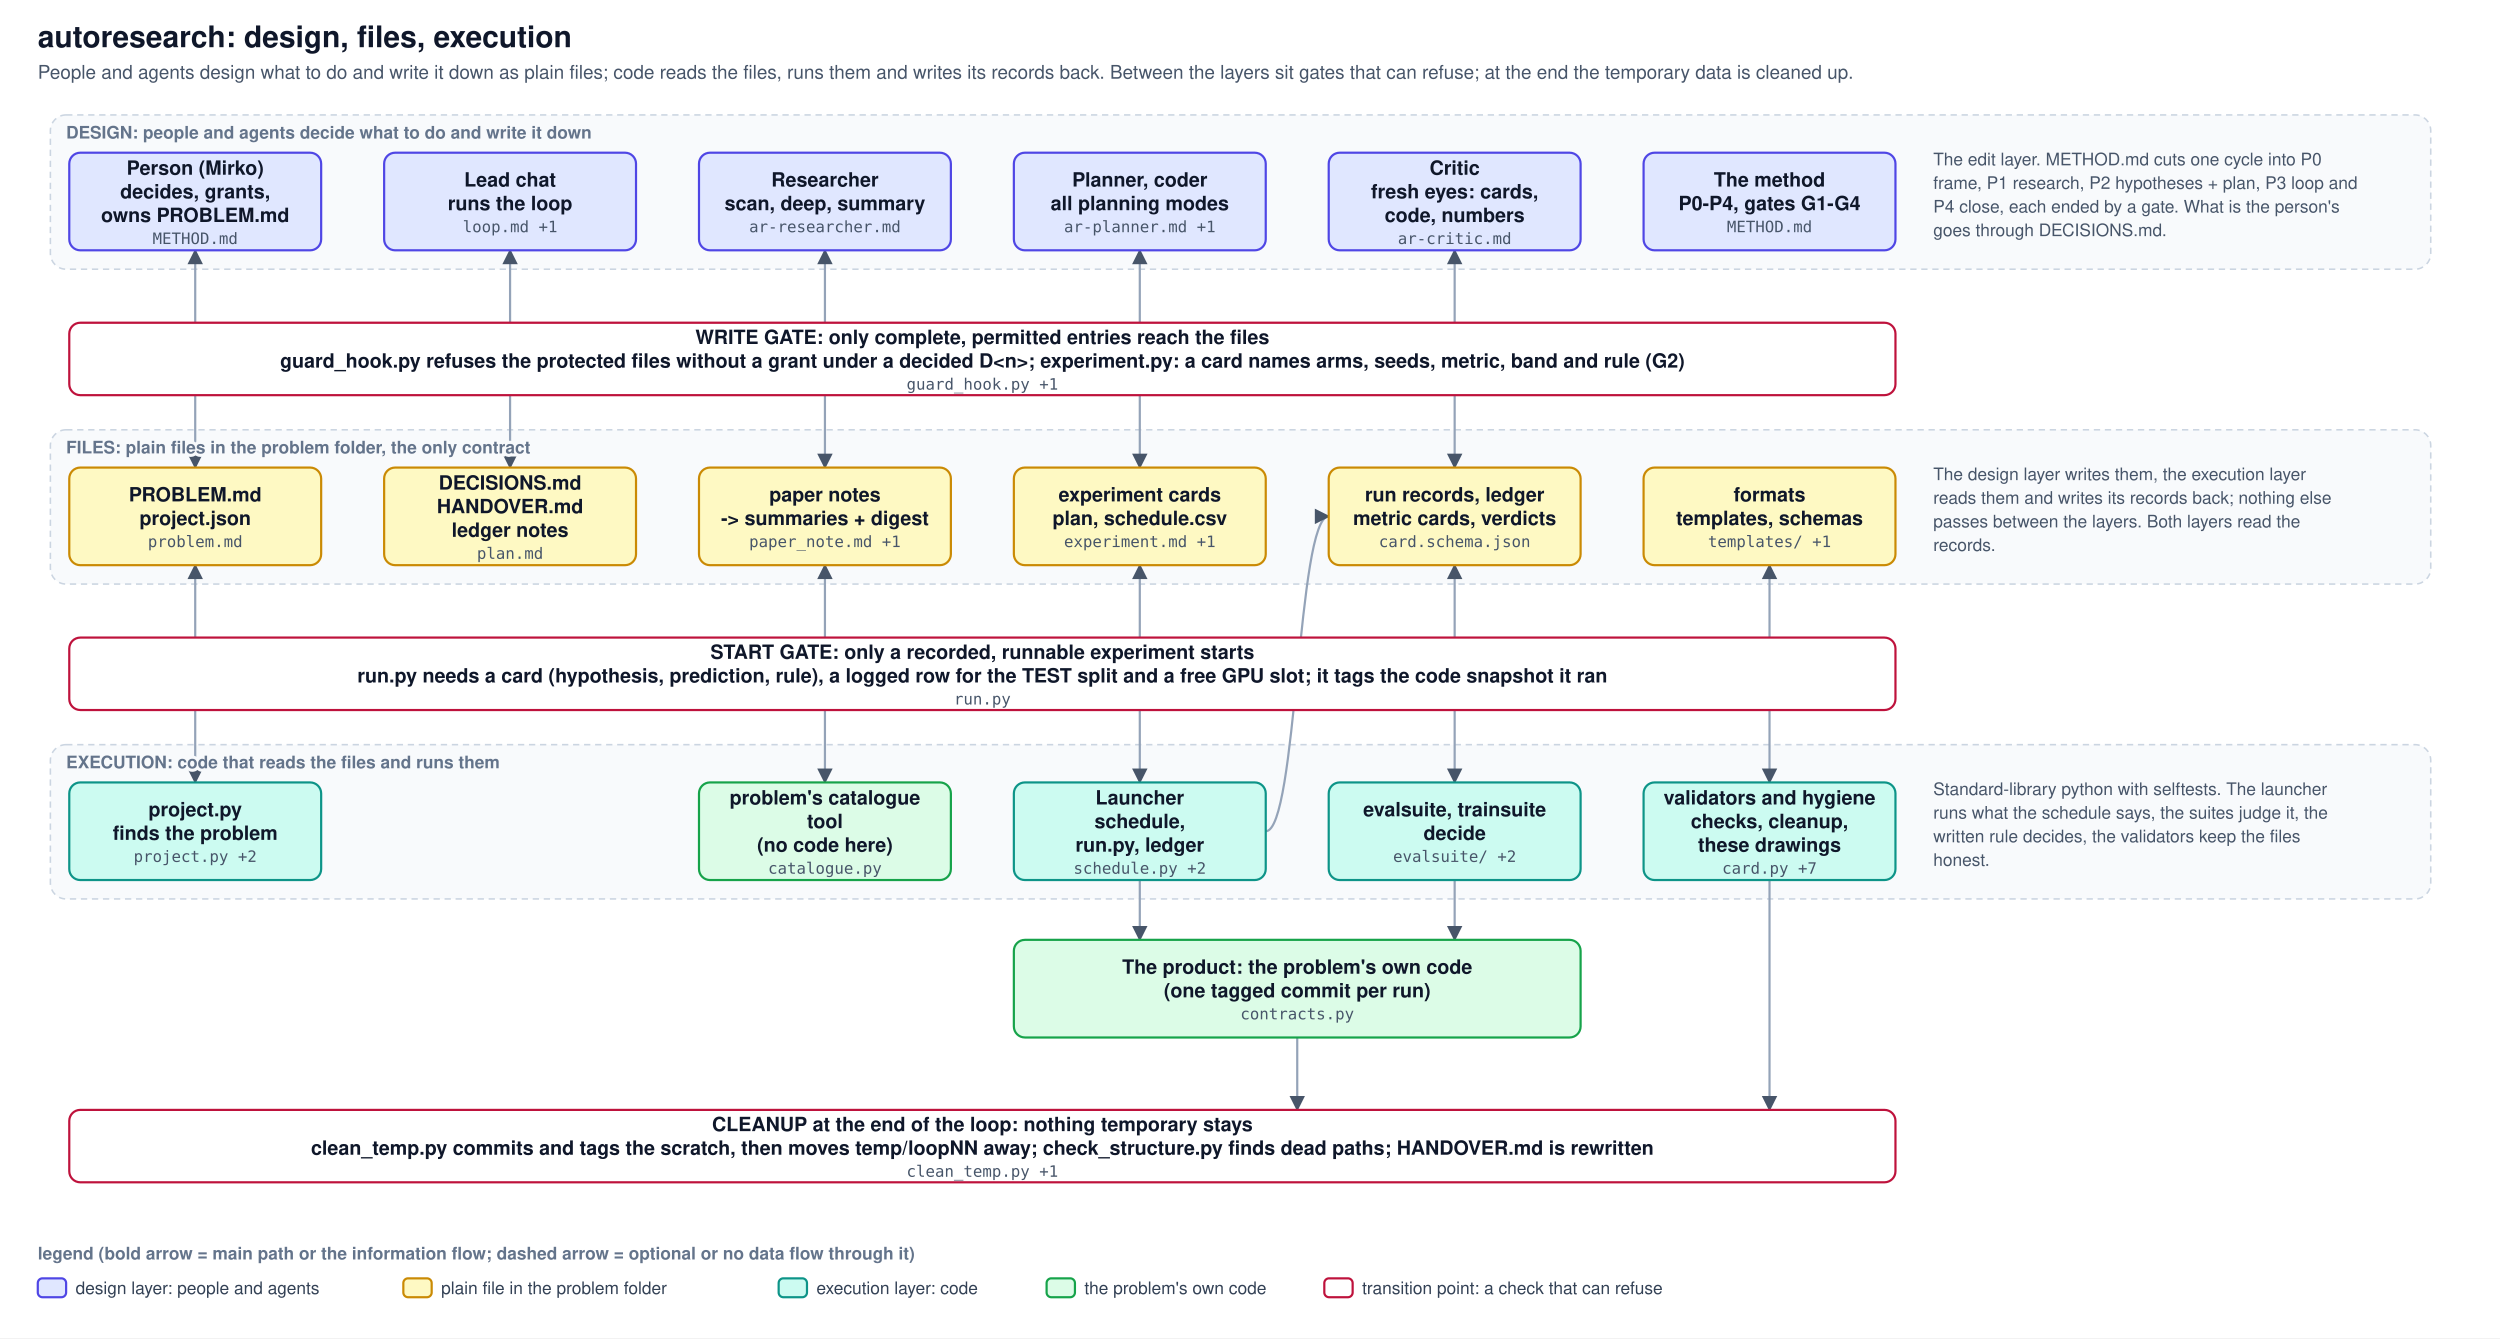
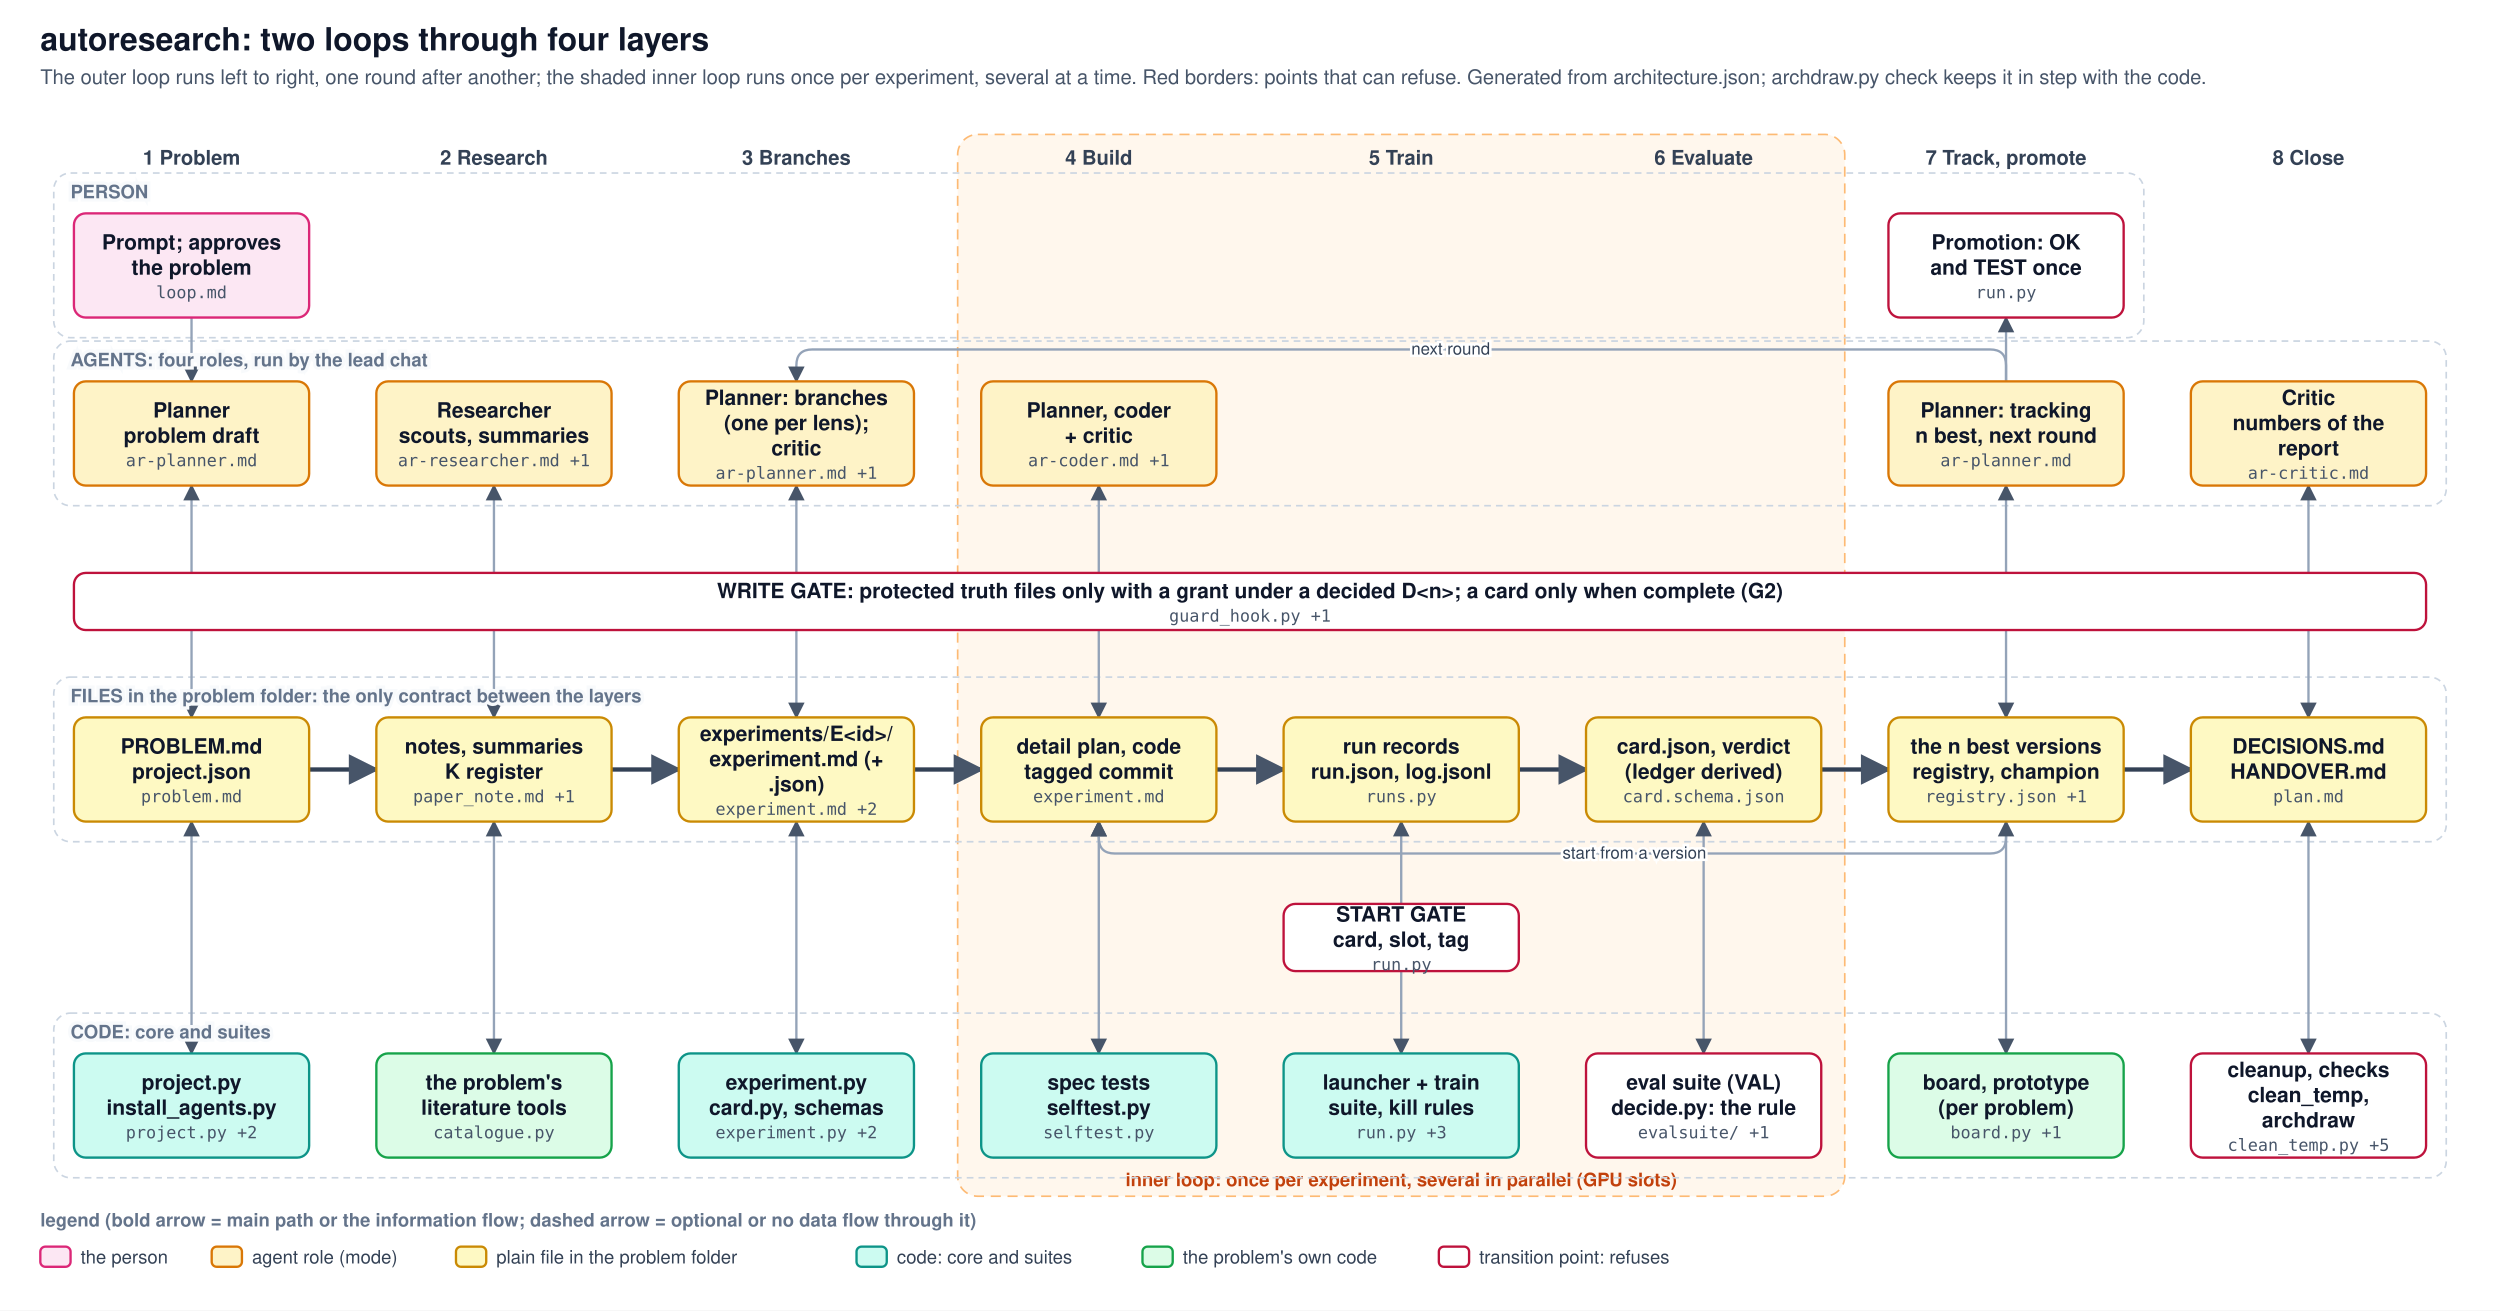
- <svg xmlns="http://www.w3.org/2000/svg" viewBox="0 0 1588 850" width="1588" height="850" font-family="Segoe UI, Helvetica, Arial, sans-serif">
+ <svg xmlns="http://www.w3.org/2000/svg" viewBox="0 0 1488 780" width="1488" height="780" font-family="Segoe UI, Helvetica, Arial, sans-serif">
  <defs>
    <marker id="ah" viewBox="0 0 10 10" refX="9" refY="5" markerWidth="7" markerHeight="7" orient="auto-start-reverse">
      <path d="M0,0 L10,5 L0,10 z" fill="#475569" />
    </marker>
  </defs>
-   <rect width="1588" height="850" fill="#ffffff" />
-   <text x="24" y="30" font-size="19" font-weight="700" fill="#0f172a">autoresearch: design, files, execution</text>
-   <text x="24" y="50" font-size="12" fill="#475569">People and agents design what to do and write it down as plain files; code reads the files, runs them and writes its records back. Between the layers sit gates that can refuse; at the end the temporary data is cleaned up.</text>
-   <rect x="32.0" y="73.0" width="1512.0" height="98.0" rx="10" fill="#f8fafc" stroke="#cbd5e1" stroke-dasharray="4 3" />
-   <text x="1228.0" y="105.0" font-size="11" fill="#475569">The edit layer. METHOD.md cuts one cycle into P0</text>
-   <text x="1228.0" y="120.0" font-size="11" fill="#475569">frame, P1 research, P2 hypotheses + plan, P3 loop and</text>
-   <text x="1228.0" y="135.0" font-size="11" fill="#475569">P4 close, each ended by a gate. What is the person's</text>
-   <text x="1228.0" y="150.0" font-size="11" fill="#475569">goes through DECISIONS.md.</text>
-   <rect x="32.0" y="273.0" width="1512.0" height="98.0" rx="10" fill="#f8fafc" stroke="#cbd5e1" stroke-dasharray="4 3" />
-   <text x="1228.0" y="305.0" font-size="11" fill="#475569">The design layer writes them, the execution layer</text>
-   <text x="1228.0" y="320.0" font-size="11" fill="#475569">reads them and writes its records back; nothing else</text>
-   <text x="1228.0" y="335.0" font-size="11" fill="#475569">passes between the layers. Both layers read the</text>
-   <text x="1228.0" y="350.0" font-size="11" fill="#475569">records.</text>
-   <rect x="32.0" y="473.0" width="1512.0" height="98.0" rx="10" fill="#f8fafc" stroke="#cbd5e1" stroke-dasharray="4 3" />
-   <text x="1228.0" y="505.0" font-size="11" fill="#475569">Standard-library python with selftests. The launcher</text>
-   <text x="1228.0" y="520.0" font-size="11" fill="#475569">runs what the schedule says, the suites judge it, the</text>
-   <text x="1228.0" y="535.0" font-size="11" fill="#475569">written rule decides, the validators keep the files</text>
-   <text x="1228.0" y="550.0" font-size="11" fill="#475569">honest.</text>
-   <path d="M124.0,159.0 C124.0,228.0 124.0,228.0 124.0,297.0" fill="none" stroke="#94a3b8" stroke-width="1.4" marker-start="url(#ah)" marker-end="url(#ah)" />
-   <path d="M324.0,159.0 C324.0,228.0 324.0,228.0 324.0,297.0" fill="none" stroke="#94a3b8" stroke-width="1.4" marker-start="url(#ah)" marker-end="url(#ah)" />
-   <path d="M524.0,159.0 C524.0,228.0 524.0,228.0 524.0,297.0" fill="none" stroke="#94a3b8" stroke-width="1.4" marker-start="url(#ah)" marker-end="url(#ah)" />
-   <path d="M724.0,159.0 C724.0,228.0 724.0,228.0 724.0,297.0" fill="none" stroke="#94a3b8" stroke-width="1.4" marker-start="url(#ah)" marker-end="url(#ah)" />
-   <path d="M924.0,159.0 C924.0,228.0 924.0,228.0 924.0,297.0" fill="none" stroke="#94a3b8" stroke-width="1.4" marker-start="url(#ah)" marker-end="url(#ah)" />
-   <path d="M124.0,359.0 C124.0,428.0 124.0,428.0 124.0,497.0" fill="none" stroke="#94a3b8" stroke-width="1.4" marker-start="url(#ah)" marker-end="url(#ah)" />
-   <path d="M524.0,359.0 C524.0,428.0 524.0,428.0 524.0,497.0" fill="none" stroke="#94a3b8" stroke-width="1.4" marker-start="url(#ah)" marker-end="url(#ah)" />
-   <path d="M724.0,359.0 C724.0,428.0 724.0,428.0 724.0,497.0" fill="none" stroke="#94a3b8" stroke-width="1.4" marker-start="url(#ah)" marker-end="url(#ah)" />
-   <path d="M924.0,359.0 C924.0,428.0 924.0,428.0 924.0,497.0" fill="none" stroke="#94a3b8" stroke-width="1.4" marker-start="url(#ah)" marker-end="url(#ah)" />
-   <path d="M1124.0,359.0 C1124.0,428.0 1124.0,428.0 1124.0,497.0" fill="none" stroke="#94a3b8" stroke-width="1.4" marker-start="url(#ah)" marker-end="url(#ah)" />
-   <path d="M804.0,528.0 C824.0,528.0 824.0,328.0 844.0,328.0" fill="none" stroke="#94a3b8" stroke-width="1.4" marker-end="url(#ah)" />
-   <path d="M724.0,559.0 C724.0,578.0 724.0,578.0 724.0,597.0" fill="none" stroke="#94a3b8" stroke-width="1.4" marker-end="url(#ah)" />
-   <path d="M924.0,559.0 C924.0,578.0 924.0,578.0 924.0,597.0" fill="none" stroke="#94a3b8" stroke-width="1.4" marker-end="url(#ah)" />
-   <path d="M824.0,659.0 C824.0,682.0 824.0,682.0 824.0,705.0" fill="none" stroke="#94a3b8" stroke-width="1.4" marker-end="url(#ah)" />
-   <path d="M1124.0,559.0 C1124.0,632.0 1124.0,632.0 1124.0,705.0" fill="none" stroke="#94a3b8" stroke-width="1.4" marker-end="url(#ah)" />
-   <g>
-     <rect x="44" y="97.0" width="160" height="62" rx="7" fill="#e0e7ff" stroke="#4f46e5" stroke-width="1.4" />
-     <text x="124.0" y="111.0" font-size="12.5" font-weight="600" text-anchor="middle" fill="#0f172a">Person (Mirko)</text>
-     <text x="124.0" y="126.0" font-size="12.5" font-weight="600" text-anchor="middle" fill="#0f172a">decides, grants,</text>
-     <text x="124.0" y="141.0" font-size="12.5" font-weight="600" text-anchor="middle" fill="#0f172a">owns PROBLEM.md</text>
-     <text x="124.0" y="155.0" font-size="10" text-anchor="middle" fill="#475569" font-family="Consolas, Menlo, monospace">METHOD.md</text>
-   </g>
-   <g>
-     <rect x="244" y="97.0" width="160" height="62" rx="7" fill="#e0e7ff" stroke="#4f46e5" stroke-width="1.4" />
-     <text x="324.0" y="118.5" font-size="12.5" font-weight="600" text-anchor="middle" fill="#0f172a">Lead chat</text>
-     <text x="324.0" y="133.5" font-size="12.5" font-weight="600" text-anchor="middle" fill="#0f172a">runs the loop</text>
-     <text x="324.0" y="147.5" font-size="10" text-anchor="middle" fill="#475569" font-family="Consolas, Menlo, monospace">loop.md +1</text>
-   </g>
-   <g>
-     <rect x="444" y="97.0" width="160" height="62" rx="7" fill="#e0e7ff" stroke="#4f46e5" stroke-width="1.4" />
-     <text x="524.0" y="118.5" font-size="12.5" font-weight="600" text-anchor="middle" fill="#0f172a">Researcher</text>
-     <text x="524.0" y="133.5" font-size="12.5" font-weight="600" text-anchor="middle" fill="#0f172a">scan, deep, summary</text>
-     <text x="524.0" y="147.5" font-size="10" text-anchor="middle" fill="#475569" font-family="Consolas, Menlo, monospace">ar-researcher.md</text>
-   </g>
-   <g>
-     <rect x="644" y="97.0" width="160" height="62" rx="7" fill="#e0e7ff" stroke="#4f46e5" stroke-width="1.4" />
-     <text x="724.0" y="118.5" font-size="12.5" font-weight="600" text-anchor="middle" fill="#0f172a">Planner, coder</text>
-     <text x="724.0" y="133.5" font-size="12.5" font-weight="600" text-anchor="middle" fill="#0f172a">all planning modes</text>
-     <text x="724.0" y="147.5" font-size="10" text-anchor="middle" fill="#475569" font-family="Consolas, Menlo, monospace">ar-planner.md +1</text>
-   </g>
-   <g>
-     <rect x="844" y="97.0" width="160" height="62" rx="7" fill="#e0e7ff" stroke="#4f46e5" stroke-width="1.4" />
-     <text x="924.0" y="111.0" font-size="12.5" font-weight="600" text-anchor="middle" fill="#0f172a">Critic</text>
-     <text x="924.0" y="126.0" font-size="12.5" font-weight="600" text-anchor="middle" fill="#0f172a">fresh eyes: cards,</text>
-     <text x="924.0" y="141.0" font-size="12.5" font-weight="600" text-anchor="middle" fill="#0f172a">code, numbers</text>
-     <text x="924.0" y="155.0" font-size="10" text-anchor="middle" fill="#475569" font-family="Consolas, Menlo, monospace">ar-critic.md</text>
-   </g>
-   <g>
-     <rect x="1044" y="97.0" width="160" height="62" rx="7" fill="#e0e7ff" stroke="#4f46e5" stroke-width="1.4" />
-     <text x="1124.0" y="118.5" font-size="12.5" font-weight="600" text-anchor="middle" fill="#0f172a">The method</text>
-     <text x="1124.0" y="133.5" font-size="12.5" font-weight="600" text-anchor="middle" fill="#0f172a">P0-P4, gates G1-G4</text>
-     <text x="1124.0" y="147.5" font-size="10" text-anchor="middle" fill="#475569" font-family="Consolas, Menlo, monospace">METHOD.md</text>
-   </g>
-   <g>
-     <rect x="44" y="205.0" width="1160" height="46" rx="7" fill="#ffffff" stroke="#be123c" stroke-width="1.4" />
-     <text x="624.0" y="218.5" font-size="12.5" font-weight="600" text-anchor="middle" fill="#0f172a">WRITE GATE: only complete, permitted entries reach the files</text>
-     <text x="624.0" y="233.5" font-size="12.5" font-weight="600" text-anchor="middle" fill="#0f172a">guard_hook.py refuses the protected files without a grant under a decided D&lt;n&gt;; experiment.py: a card names arms, seeds, metric, band and rule (G2)</text>
-     <text x="624.0" y="247.5" font-size="10" text-anchor="middle" fill="#475569" font-family="Consolas, Menlo, monospace">guard_hook.py +1</text>
-   </g>
-   <g>
-     <rect x="44" y="297.0" width="160" height="62" rx="7" fill="#fef9c3" stroke="#ca8a04" stroke-width="1.4" />
-     <text x="124.0" y="318.5" font-size="12.5" font-weight="600" text-anchor="middle" fill="#0f172a">PROBLEM.md</text>
-     <text x="124.0" y="333.5" font-size="12.5" font-weight="600" text-anchor="middle" fill="#0f172a">project.json</text>
-     <text x="124.0" y="347.5" font-size="10" text-anchor="middle" fill="#475569" font-family="Consolas, Menlo, monospace">problem.md</text>
-   </g>
-   <g>
-     <rect x="244" y="297.0" width="160" height="62" rx="7" fill="#fef9c3" stroke="#ca8a04" stroke-width="1.4" />
-     <text x="324.0" y="311.0" font-size="12.5" font-weight="600" text-anchor="middle" fill="#0f172a">DECISIONS.md</text>
-     <text x="324.0" y="326.0" font-size="12.5" font-weight="600" text-anchor="middle" fill="#0f172a">HANDOVER.md</text>
-     <text x="324.0" y="341.0" font-size="12.5" font-weight="600" text-anchor="middle" fill="#0f172a">ledger notes</text>
-     <text x="324.0" y="355.0" font-size="10" text-anchor="middle" fill="#475569" font-family="Consolas, Menlo, monospace">plan.md</text>
-   </g>
-   <g>
-     <rect x="444" y="297.0" width="160" height="62" rx="7" fill="#fef9c3" stroke="#ca8a04" stroke-width="1.4" />
-     <text x="524.0" y="318.5" font-size="12.5" font-weight="600" text-anchor="middle" fill="#0f172a">paper notes</text>
-     <text x="524.0" y="333.5" font-size="12.5" font-weight="600" text-anchor="middle" fill="#0f172a">-&gt; summaries + digest</text>
-     <text x="524.0" y="347.5" font-size="10" text-anchor="middle" fill="#475569" font-family="Consolas, Menlo, monospace">paper_note.md +1</text>
-   </g>
-   <g>
-     <rect x="644" y="297.0" width="160" height="62" rx="7" fill="#fef9c3" stroke="#ca8a04" stroke-width="1.4" />
-     <text x="724.0" y="318.5" font-size="12.5" font-weight="600" text-anchor="middle" fill="#0f172a">experiment cards</text>
-     <text x="724.0" y="333.5" font-size="12.5" font-weight="600" text-anchor="middle" fill="#0f172a">plan, schedule.csv</text>
-     <text x="724.0" y="347.5" font-size="10" text-anchor="middle" fill="#475569" font-family="Consolas, Menlo, monospace">experiment.md +1</text>
-   </g>
-   <g>
-     <rect x="844" y="297.0" width="160" height="62" rx="7" fill="#fef9c3" stroke="#ca8a04" stroke-width="1.4" />
-     <text x="924.0" y="318.5" font-size="12.5" font-weight="600" text-anchor="middle" fill="#0f172a">run records, ledger</text>
-     <text x="924.0" y="333.5" font-size="12.5" font-weight="600" text-anchor="middle" fill="#0f172a">metric cards, verdicts</text>
-     <text x="924.0" y="347.5" font-size="10" text-anchor="middle" fill="#475569" font-family="Consolas, Menlo, monospace">card.schema.json</text>
-   </g>
-   <g>
-     <rect x="1044" y="297.0" width="160" height="62" rx="7" fill="#fef9c3" stroke="#ca8a04" stroke-width="1.4" />
-     <text x="1124.0" y="318.5" font-size="12.5" font-weight="600" text-anchor="middle" fill="#0f172a">formats</text>
-     <text x="1124.0" y="333.5" font-size="12.5" font-weight="600" text-anchor="middle" fill="#0f172a">templates, schemas</text>
-     <text x="1124.0" y="347.5" font-size="10" text-anchor="middle" fill="#475569" font-family="Consolas, Menlo, monospace">templates/ +1</text>
-   </g>
-   <g>
-     <rect x="44" y="405.0" width="1160" height="46" rx="7" fill="#ffffff" stroke="#be123c" stroke-width="1.4" />
-     <text x="624.0" y="418.5" font-size="12.5" font-weight="600" text-anchor="middle" fill="#0f172a">START GATE: only a recorded, runnable experiment starts</text>
-     <text x="624.0" y="433.5" font-size="12.5" font-weight="600" text-anchor="middle" fill="#0f172a">run.py needs a card (hypothesis, prediction, rule), a logged row for the TEST split and a free GPU slot; it tags the code snapshot it ran</text>
-     <text x="624.0" y="447.5" font-size="10" text-anchor="middle" fill="#475569" font-family="Consolas, Menlo, monospace">run.py</text>
-   </g>
-   <g>
-     <rect x="44" y="497.0" width="160" height="62" rx="7" fill="#ccfbf1" stroke="#0d9488" stroke-width="1.4" />
-     <text x="124.0" y="518.5" font-size="12.5" font-weight="600" text-anchor="middle" fill="#0f172a">project.py</text>
-     <text x="124.0" y="533.5" font-size="12.5" font-weight="600" text-anchor="middle" fill="#0f172a">finds the problem</text>
-     <text x="124.0" y="547.5" font-size="10" text-anchor="middle" fill="#475569" font-family="Consolas, Menlo, monospace">project.py +2</text>
-   </g>
-   <g>
-     <rect x="444" y="497.0" width="160" height="62" rx="7" fill="#dcfce7" stroke="#16a34a" stroke-width="1.4" />
-     <text x="524.0" y="511.0" font-size="12.5" font-weight="600" text-anchor="middle" fill="#0f172a">problem's catalogue</text>
-     <text x="524.0" y="526.0" font-size="12.5" font-weight="600" text-anchor="middle" fill="#0f172a">tool</text>
-     <text x="524.0" y="541.0" font-size="12.5" font-weight="600" text-anchor="middle" fill="#0f172a">(no code here)</text>
-     <text x="524.0" y="555.0" font-size="10" text-anchor="middle" fill="#475569" font-family="Consolas, Menlo, monospace">catalogue.py</text>
-   </g>
-   <g>
-     <rect x="644" y="497.0" width="160" height="62" rx="7" fill="#ccfbf1" stroke="#0d9488" stroke-width="1.4" />
-     <text x="724.0" y="511.0" font-size="12.5" font-weight="600" text-anchor="middle" fill="#0f172a">Launcher</text>
-     <text x="724.0" y="526.0" font-size="12.5" font-weight="600" text-anchor="middle" fill="#0f172a">schedule,</text>
-     <text x="724.0" y="541.0" font-size="12.5" font-weight="600" text-anchor="middle" fill="#0f172a">run.py, ledger</text>
-     <text x="724.0" y="555.0" font-size="10" text-anchor="middle" fill="#475569" font-family="Consolas, Menlo, monospace">schedule.py +2</text>
-   </g>
-   <g>
-     <rect x="844" y="497.0" width="160" height="62" rx="7" fill="#ccfbf1" stroke="#0d9488" stroke-width="1.4" />
-     <text x="924.0" y="518.5" font-size="12.5" font-weight="600" text-anchor="middle" fill="#0f172a">evalsuite, trainsuite</text>
-     <text x="924.0" y="533.5" font-size="12.5" font-weight="600" text-anchor="middle" fill="#0f172a">decide</text>
-     <text x="924.0" y="547.5" font-size="10" text-anchor="middle" fill="#475569" font-family="Consolas, Menlo, monospace">evalsuite/ +2</text>
-   </g>
-   <g>
-     <rect x="1044" y="497.0" width="160" height="62" rx="7" fill="#ccfbf1" stroke="#0d9488" stroke-width="1.4" />
-     <text x="1124.0" y="511.0" font-size="12.5" font-weight="600" text-anchor="middle" fill="#0f172a">validators and hygiene</text>
-     <text x="1124.0" y="526.0" font-size="12.5" font-weight="600" text-anchor="middle" fill="#0f172a">checks, cleanup,</text>
-     <text x="1124.0" y="541.0" font-size="12.5" font-weight="600" text-anchor="middle" fill="#0f172a">these drawings</text>
-     <text x="1124.0" y="555.0" font-size="10" text-anchor="middle" fill="#475569" font-family="Consolas, Menlo, monospace">card.py +7</text>
-   </g>
-   <g>
-     <rect x="644" y="597.0" width="360" height="62" rx="7" fill="#dcfce7" stroke="#16a34a" stroke-width="1.4" />
-     <text x="824.0" y="618.5" font-size="12.5" font-weight="600" text-anchor="middle" fill="#0f172a">The product: the problem's own code</text>
-     <text x="824.0" y="633.5" font-size="12.5" font-weight="600" text-anchor="middle" fill="#0f172a">(one tagged commit per run)</text>
-     <text x="824.0" y="647.5" font-size="10" text-anchor="middle" fill="#475569" font-family="Consolas, Menlo, monospace">contracts.py</text>
-   </g>
-   <g>
-     <rect x="44" y="705.0" width="1160" height="46" rx="7" fill="#ffffff" stroke="#be123c" stroke-width="1.4" />
-     <text x="624.0" y="718.5" font-size="12.5" font-weight="600" text-anchor="middle" fill="#0f172a">CLEANUP at the end of the loop: nothing temporary stays</text>
-     <text x="624.0" y="733.5" font-size="12.5" font-weight="600" text-anchor="middle" fill="#0f172a">clean_temp.py commits and tags the scratch, then moves temp/loopNN away; check_structure.py finds dead paths; HANDOVER.md is rewritten</text>
-     <text x="624.0" y="747.5" font-size="10" text-anchor="middle" fill="#475569" font-family="Consolas, Menlo, monospace">clean_temp.py +1</text>
-   </g>
-   <text x="42.0" y="88.0" font-size="11" font-weight="600" fill="#64748b" stroke="#f8fafc" stroke-width="4" paint-order="stroke">DESIGN: people and agents decide what to do and write it down</text>
-   <text x="42.0" y="288.0" font-size="11" font-weight="600" fill="#64748b" stroke="#f8fafc" stroke-width="4" paint-order="stroke">FILES: plain files in the problem folder, the only contract</text>
-   <text x="42.0" y="488.0" font-size="11" font-weight="600" fill="#64748b" stroke="#f8fafc" stroke-width="4" paint-order="stroke">EXECUTION: code that reads the files and runs them</text>
-   <text x="24" y="800" font-size="11" font-weight="600" fill="#64748b">legend (bold arrow = main path or the information flow; dashed arrow = optional or no data flow through it)</text>
-   <rect x="24" y="812" width="18" height="12" rx="3" fill="#e0e7ff" stroke="#4f46e5" stroke-width="1.4" />
-   <text x="48" y="822" font-size="11" fill="#334155">design layer: people and agents</text>
-   <rect x="256.2" y="812" width="18" height="12" rx="3" fill="#fef9c3" stroke="#ca8a04" stroke-width="1.4" />
-   <text x="280.2" y="822" font-size="11" fill="#334155">plain file in the problem folder</text>
-   <rect x="494.6" y="812" width="18" height="12" rx="3" fill="#ccfbf1" stroke="#0d9488" stroke-width="1.4" />
-   <text x="518.6" y="822" font-size="11" fill="#334155">execution layer: code</text>
-   <rect x="664.8" y="812" width="18" height="12" rx="3" fill="#dcfce7" stroke="#16a34a" stroke-width="1.4" />
-   <text x="688.8" y="822" font-size="11" fill="#334155">the problem's own code</text>
-   <rect x="841.2" y="812" width="18" height="12" rx="3" fill="#ffffff" stroke="#be123c" stroke-width="1.4" />
-   <text x="865.2" y="822" font-size="11" fill="#334155">transition point: a check that can refuse</text>
+   <rect width="1488" height="780" fill="#ffffff" />
+   <text x="24" y="30" font-size="19" font-weight="700" fill="#0f172a">autoresearch: two loops through four layers</text>
+   <text x="24" y="50" font-size="12" fill="#475569">The outer loop runs left to right, one round after another; the shaded inner loop runs once per experiment, several at a time. Red borders: points that can refuse. Generated from architecture.json; archdraw.py check keeps it in step with the code.</text>
+   <rect x="570" y="80" width="528" height="632" rx="12" fill="#fff7ed" stroke="#fdba74" stroke-dasharray="6 4" />
+   <text x="834.0" y="706" font-size="11" font-weight="600" text-anchor="middle" fill="#c2410c">inner loop: once per experiment, several in parallel (GPU slots)</text>
+   <text x="114.0" y="98" font-size="12" font-weight="700" text-anchor="middle" fill="#334155">1 Problem</text>
+   <text x="294.0" y="98" font-size="12" font-weight="700" text-anchor="middle" fill="#334155">2 Research</text>
+   <text x="474.0" y="98" font-size="12" font-weight="700" text-anchor="middle" fill="#334155">3 Branches</text>
+   <text x="654.0" y="98" font-size="12" font-weight="700" text-anchor="middle" fill="#334155">4 Build</text>
+   <text x="834.0" y="98" font-size="12" font-weight="700" text-anchor="middle" fill="#334155">5 Train</text>
+   <text x="1014.0" y="98" font-size="12" font-weight="700" text-anchor="middle" fill="#334155">6 Evaluate</text>
+   <text x="1194.0" y="98" font-size="12" font-weight="700" text-anchor="middle" fill="#334155">7 Track, promote</text>
+   <text x="1374.0" y="98" font-size="12" font-weight="700" text-anchor="middle" fill="#334155">8 Close</text>
+   <rect x="32.0" y="103.0" width="1244.0" height="98.0" rx="10" fill="none" stroke="#cbd5e1" stroke-dasharray="4 3" />
+   <rect x="32.0" y="203.0" width="1424.0" height="98.0" rx="10" fill="none" stroke="#cbd5e1" stroke-dasharray="4 3" />
+   <rect x="32.0" y="403.0" width="1424.0" height="98.0" rx="10" fill="none" stroke="#cbd5e1" stroke-dasharray="4 3" />
+   <rect x="32.0" y="603.0" width="1424.0" height="98.0" rx="10" fill="none" stroke="#cbd5e1" stroke-dasharray="4 3" />
+   <path d="M114.0,189.0 C114.0,208.0 114.0,208.0 114.0,227.0" fill="none" stroke="#94a3b8" stroke-width="1.4" marker-end="url(#ah)" />
+   <path d="M114.0,289.0 C114.0,358.0 114.0,358.0 114.0,427.0" fill="none" stroke="#94a3b8" stroke-width="1.4" marker-start="url(#ah)" marker-end="url(#ah)" />
+   <path d="M294.0,289.0 C294.0,358.0 294.0,358.0 294.0,427.0" fill="none" stroke="#94a3b8" stroke-width="1.4" marker-start="url(#ah)" marker-end="url(#ah)" />
+   <path d="M474.0,289.0 C474.0,358.0 474.0,358.0 474.0,427.0" fill="none" stroke="#94a3b8" stroke-width="1.4" marker-start="url(#ah)" marker-end="url(#ah)" />
+   <path d="M654.0,289.0 C654.0,358.0 654.0,358.0 654.0,427.0" fill="none" stroke="#94a3b8" stroke-width="1.4" marker-start="url(#ah)" marker-end="url(#ah)" />
+   <path d="M1194.0,289.0 C1194.0,358.0 1194.0,358.0 1194.0,427.0" fill="none" stroke="#94a3b8" stroke-width="1.4" marker-start="url(#ah)" marker-end="url(#ah)" />
+   <path d="M1374.0,289.0 C1374.0,358.0 1374.0,358.0 1374.0,427.0" fill="none" stroke="#94a3b8" stroke-width="1.4" marker-start="url(#ah)" marker-end="url(#ah)" />
+   <path d="M1194.0,227.0 C1194.0,208.0 1194.0,208.0 1194.0,189.0" fill="none" stroke="#94a3b8" stroke-width="1.4" marker-end="url(#ah)" />
+   <path d="M184.0,458.0 C204.0,458.0 204.0,458.0 224.0,458.0" fill="none" stroke="#334155" stroke-width="2.6" marker-end="url(#ah)" />
+   <path d="M364.0,458.0 C384.0,458.0 384.0,458.0 404.0,458.0" fill="none" stroke="#334155" stroke-width="2.6" marker-end="url(#ah)" />
+   <path d="M544.0,458.0 C564.0,458.0 564.0,458.0 584.0,458.0" fill="none" stroke="#334155" stroke-width="2.6" marker-end="url(#ah)" />
+   <path d="M724.0,458.0 C744.0,458.0 744.0,458.0 764.0,458.0" fill="none" stroke="#334155" stroke-width="2.6" marker-end="url(#ah)" />
+   <path d="M904.0,458.0 C924.0,458.0 924.0,458.0 944.0,458.0" fill="none" stroke="#334155" stroke-width="2.6" marker-end="url(#ah)" />
+   <path d="M1084.0,458.0 C1104.0,458.0 1104.0,458.0 1124.0,458.0" fill="none" stroke="#334155" stroke-width="2.6" marker-end="url(#ah)" />
+   <path d="M1264.0,458.0 C1284.0,458.0 1284.0,458.0 1304.0,458.0" fill="none" stroke="#334155" stroke-width="2.6" marker-end="url(#ah)" />
+   <path d="M1194.0,489.0 L1194.0,498.5 Q1194.0,508.0 1184.5,508.0 L663.5,508.0 Q654.0,508.0 654.0,498.5 L654.0,489.0" fill="none" stroke="#94a3b8" stroke-width="1.4" marker-end="url(#ah)" />
+   <path d="M1194.0,227.0 L1194.0,217.5 Q1194.0,208.0 1184.5,208.0 L483.5,208.0 Q474.0,208.0 474.0,217.5 L474.0,227.0" fill="none" stroke="#94a3b8" stroke-width="1.4" marker-end="url(#ah)" />
+   <path d="M114.0,489.0 C114.0,558.0 114.0,558.0 114.0,627.0" fill="none" stroke="#94a3b8" stroke-width="1.4" marker-start="url(#ah)" marker-end="url(#ah)" />
+   <path d="M294.0,489.0 C294.0,558.0 294.0,558.0 294.0,627.0" fill="none" stroke="#94a3b8" stroke-width="1.4" marker-start="url(#ah)" marker-end="url(#ah)" />
+   <path d="M474.0,489.0 C474.0,558.0 474.0,558.0 474.0,627.0" fill="none" stroke="#94a3b8" stroke-width="1.4" marker-start="url(#ah)" marker-end="url(#ah)" />
+   <path d="M654.0,489.0 C654.0,558.0 654.0,558.0 654.0,627.0" fill="none" stroke="#94a3b8" stroke-width="1.4" marker-start="url(#ah)" marker-end="url(#ah)" />
+   <path d="M834.0,489.0 C834.0,558.0 834.0,558.0 834.0,627.0" fill="none" stroke="#94a3b8" stroke-width="1.4" marker-start="url(#ah)" marker-end="url(#ah)" />
+   <path d="M1014.0,489.0 C1014.0,558.0 1014.0,558.0 1014.0,627.0" fill="none" stroke="#94a3b8" stroke-width="1.4" marker-start="url(#ah)" marker-end="url(#ah)" />
+   <path d="M1194.0,489.0 C1194.0,558.0 1194.0,558.0 1194.0,627.0" fill="none" stroke="#94a3b8" stroke-width="1.4" marker-start="url(#ah)" marker-end="url(#ah)" />
+   <path d="M1374.0,489.0 C1374.0,558.0 1374.0,558.0 1374.0,627.0" fill="none" stroke="#94a3b8" stroke-width="1.4" marker-start="url(#ah)" marker-end="url(#ah)" />
+   <g>
+     <rect x="44" y="127.0" width="140" height="62" rx="7" fill="#fce7f3" stroke="#db2777" stroke-width="1.4" />
+     <text x="114.0" y="148.5" font-size="12.5" font-weight="600" text-anchor="middle" fill="#0f172a">Prompt; approves</text>
+     <text x="114.0" y="163.5" font-size="12.5" font-weight="600" text-anchor="middle" fill="#0f172a">the problem</text>
+     <text x="114.0" y="177.5" font-size="10" text-anchor="middle" fill="#475569" font-family="Consolas, Menlo, monospace">loop.md</text>
+   </g>
+   <g>
+     <rect x="1124" y="127.0" width="140" height="62" rx="7" fill="#ffffff" stroke="#be123c" stroke-width="1.4" />
+     <text x="1194.0" y="148.5" font-size="12.5" font-weight="600" text-anchor="middle" fill="#0f172a">Promotion: OK</text>
+     <text x="1194.0" y="163.5" font-size="12.5" font-weight="600" text-anchor="middle" fill="#0f172a">and TEST once</text>
+     <text x="1194.0" y="177.5" font-size="10" text-anchor="middle" fill="#475569" font-family="Consolas, Menlo, monospace">run.py</text>
+   </g>
+   <g>
+     <rect x="44" y="227.0" width="140" height="62" rx="7" fill="#fef3c7" stroke="#d97706" stroke-width="1.4" />
+     <text x="114.0" y="248.5" font-size="12.5" font-weight="600" text-anchor="middle" fill="#0f172a">Planner</text>
+     <text x="114.0" y="263.5" font-size="12.5" font-weight="600" text-anchor="middle" fill="#0f172a">problem draft</text>
+     <text x="114.0" y="277.5" font-size="10" text-anchor="middle" fill="#475569" font-family="Consolas, Menlo, monospace">ar-planner.md</text>
+   </g>
+   <g>
+     <rect x="224" y="227.0" width="140" height="62" rx="7" fill="#fef3c7" stroke="#d97706" stroke-width="1.4" />
+     <text x="294.0" y="248.5" font-size="12.5" font-weight="600" text-anchor="middle" fill="#0f172a">Researcher</text>
+     <text x="294.0" y="263.5" font-size="12.5" font-weight="600" text-anchor="middle" fill="#0f172a">scouts, summaries</text>
+     <text x="294.0" y="277.5" font-size="10" text-anchor="middle" fill="#475569" font-family="Consolas, Menlo, monospace">ar-researcher.md +1</text>
+   </g>
+   <g>
+     <rect x="404" y="227.0" width="140" height="62" rx="7" fill="#fef3c7" stroke="#d97706" stroke-width="1.4" />
+     <text x="474.0" y="241.0" font-size="12.5" font-weight="600" text-anchor="middle" fill="#0f172a">Planner: branches</text>
+     <text x="474.0" y="256.0" font-size="12.5" font-weight="600" text-anchor="middle" fill="#0f172a">(one per lens);</text>
+     <text x="474.0" y="271.0" font-size="12.5" font-weight="600" text-anchor="middle" fill="#0f172a">critic</text>
+     <text x="474.0" y="285.0" font-size="10" text-anchor="middle" fill="#475569" font-family="Consolas, Menlo, monospace">ar-planner.md +1</text>
+   </g>
+   <g>
+     <rect x="584" y="227.0" width="140" height="62" rx="7" fill="#fef3c7" stroke="#d97706" stroke-width="1.4" />
+     <text x="654.0" y="248.5" font-size="12.5" font-weight="600" text-anchor="middle" fill="#0f172a">Planner, coder</text>
+     <text x="654.0" y="263.5" font-size="12.5" font-weight="600" text-anchor="middle" fill="#0f172a">+ critic</text>
+     <text x="654.0" y="277.5" font-size="10" text-anchor="middle" fill="#475569" font-family="Consolas, Menlo, monospace">ar-coder.md +1</text>
+   </g>
+   <g>
+     <rect x="1124" y="227.0" width="140" height="62" rx="7" fill="#fef3c7" stroke="#d97706" stroke-width="1.4" />
+     <text x="1194.0" y="248.5" font-size="12.5" font-weight="600" text-anchor="middle" fill="#0f172a">Planner: tracking</text>
+     <text x="1194.0" y="263.5" font-size="12.5" font-weight="600" text-anchor="middle" fill="#0f172a">n best, next round</text>
+     <text x="1194.0" y="277.5" font-size="10" text-anchor="middle" fill="#475569" font-family="Consolas, Menlo, monospace">ar-planner.md</text>
+   </g>
+   <g>
+     <rect x="1304" y="227.0" width="140" height="62" rx="7" fill="#fef3c7" stroke="#d97706" stroke-width="1.4" />
+     <text x="1374.0" y="241.0" font-size="12.5" font-weight="600" text-anchor="middle" fill="#0f172a">Critic</text>
+     <text x="1374.0" y="256.0" font-size="12.5" font-weight="600" text-anchor="middle" fill="#0f172a">numbers of the</text>
+     <text x="1374.0" y="271.0" font-size="12.5" font-weight="600" text-anchor="middle" fill="#0f172a">report</text>
+     <text x="1374.0" y="285.0" font-size="10" text-anchor="middle" fill="#475569" font-family="Consolas, Menlo, monospace">ar-critic.md</text>
+   </g>
+   <g>
+     <rect x="44" y="341.0" width="1400" height="34" rx="7" fill="#ffffff" stroke="#be123c" stroke-width="1.4" />
+     <text x="744.0" y="356.0" font-size="12.5" font-weight="600" text-anchor="middle" fill="#0f172a">WRITE GATE: protected truth files only with a grant under a decided D&lt;n&gt;; a card only when complete (G2)</text>
+     <text x="744.0" y="370.0" font-size="10" text-anchor="middle" fill="#475569" font-family="Consolas, Menlo, monospace">guard_hook.py +1</text>
+   </g>
+   <g>
+     <rect x="44" y="427.0" width="140" height="62" rx="7" fill="#fef9c3" stroke="#ca8a04" stroke-width="1.4" />
+     <text x="114.0" y="448.5" font-size="12.5" font-weight="600" text-anchor="middle" fill="#0f172a">PROBLEM.md</text>
+     <text x="114.0" y="463.5" font-size="12.5" font-weight="600" text-anchor="middle" fill="#0f172a">project.json</text>
+     <text x="114.0" y="477.5" font-size="10" text-anchor="middle" fill="#475569" font-family="Consolas, Menlo, monospace">problem.md</text>
+   </g>
+   <g>
+     <rect x="224" y="427.0" width="140" height="62" rx="7" fill="#fef9c3" stroke="#ca8a04" stroke-width="1.4" />
+     <text x="294.0" y="448.5" font-size="12.5" font-weight="600" text-anchor="middle" fill="#0f172a">notes, summaries</text>
+     <text x="294.0" y="463.5" font-size="12.5" font-weight="600" text-anchor="middle" fill="#0f172a">K register</text>
+     <text x="294.0" y="477.5" font-size="10" text-anchor="middle" fill="#475569" font-family="Consolas, Menlo, monospace">paper_note.md +1</text>
+   </g>
+   <g>
+     <rect x="404" y="427.0" width="140" height="62" rx="7" fill="#fef9c3" stroke="#ca8a04" stroke-width="1.4" />
+     <text x="474.0" y="441.0" font-size="12.5" font-weight="600" text-anchor="middle" fill="#0f172a">experiments/E&lt;id&gt;/</text>
+     <text x="474.0" y="456.0" font-size="12.5" font-weight="600" text-anchor="middle" fill="#0f172a">experiment.md (+</text>
+     <text x="474.0" y="471.0" font-size="12.5" font-weight="600" text-anchor="middle" fill="#0f172a">.json)</text>
+     <text x="474.0" y="485.0" font-size="10" text-anchor="middle" fill="#475569" font-family="Consolas, Menlo, monospace">experiment.md +2</text>
+   </g>
+   <g>
+     <rect x="584" y="427.0" width="140" height="62" rx="7" fill="#fef9c3" stroke="#ca8a04" stroke-width="1.4" />
+     <text x="654.0" y="448.5" font-size="12.5" font-weight="600" text-anchor="middle" fill="#0f172a">detail plan, code</text>
+     <text x="654.0" y="463.5" font-size="12.5" font-weight="600" text-anchor="middle" fill="#0f172a">tagged commit</text>
+     <text x="654.0" y="477.5" font-size="10" text-anchor="middle" fill="#475569" font-family="Consolas, Menlo, monospace">experiment.md</text>
+   </g>
+   <g>
+     <rect x="764" y="427.0" width="140" height="62" rx="7" fill="#fef9c3" stroke="#ca8a04" stroke-width="1.4" />
+     <text x="834.0" y="448.5" font-size="12.5" font-weight="600" text-anchor="middle" fill="#0f172a">run records</text>
+     <text x="834.0" y="463.5" font-size="12.5" font-weight="600" text-anchor="middle" fill="#0f172a">run.json, log.jsonl</text>
+     <text x="834.0" y="477.5" font-size="10" text-anchor="middle" fill="#475569" font-family="Consolas, Menlo, monospace">runs.py</text>
+   </g>
+   <g>
+     <rect x="944" y="427.0" width="140" height="62" rx="7" fill="#fef9c3" stroke="#ca8a04" stroke-width="1.4" />
+     <text x="1014.0" y="448.5" font-size="12.5" font-weight="600" text-anchor="middle" fill="#0f172a">card.json, verdict</text>
+     <text x="1014.0" y="463.5" font-size="12.5" font-weight="600" text-anchor="middle" fill="#0f172a">(ledger derived)</text>
+     <text x="1014.0" y="477.5" font-size="10" text-anchor="middle" fill="#475569" font-family="Consolas, Menlo, monospace">card.schema.json</text>
+   </g>
+   <g>
+     <rect x="1124" y="427.0" width="140" height="62" rx="7" fill="#fef9c3" stroke="#ca8a04" stroke-width="1.4" />
+     <text x="1194.0" y="448.5" font-size="12.5" font-weight="600" text-anchor="middle" fill="#0f172a">the n best versions</text>
+     <text x="1194.0" y="463.5" font-size="12.5" font-weight="600" text-anchor="middle" fill="#0f172a">registry, champion</text>
+     <text x="1194.0" y="477.5" font-size="10" text-anchor="middle" fill="#475569" font-family="Consolas, Menlo, monospace">registry.json +1</text>
+   </g>
+   <g>
+     <rect x="1304" y="427.0" width="140" height="62" rx="7" fill="#fef9c3" stroke="#ca8a04" stroke-width="1.4" />
+     <text x="1374.0" y="448.5" font-size="12.5" font-weight="600" text-anchor="middle" fill="#0f172a">DECISIONS.md</text>
+     <text x="1374.0" y="463.5" font-size="12.5" font-weight="600" text-anchor="middle" fill="#0f172a">HANDOVER.md</text>
+     <text x="1374.0" y="477.5" font-size="10" text-anchor="middle" fill="#475569" font-family="Consolas, Menlo, monospace">plan.md</text>
+   </g>
+   <g>
+     <rect x="764" y="538.0" width="140" height="40" rx="7" fill="#ffffff" stroke="#be123c" stroke-width="1.4" />
+     <text x="834.0" y="548.5" font-size="12.5" font-weight="600" text-anchor="middle" fill="#0f172a">START GATE</text>
+     <text x="834.0" y="563.5" font-size="12.5" font-weight="600" text-anchor="middle" fill="#0f172a">card, slot, tag</text>
+     <text x="834.0" y="577.5" font-size="10" text-anchor="middle" fill="#475569" font-family="Consolas, Menlo, monospace">run.py</text>
+   </g>
+   <g>
+     <rect x="44" y="627.0" width="140" height="62" rx="7" fill="#ccfbf1" stroke="#0d9488" stroke-width="1.4" />
+     <text x="114.0" y="648.5" font-size="12.5" font-weight="600" text-anchor="middle" fill="#0f172a">project.py</text>
+     <text x="114.0" y="663.5" font-size="12.5" font-weight="600" text-anchor="middle" fill="#0f172a">install_agents.py</text>
+     <text x="114.0" y="677.5" font-size="10" text-anchor="middle" fill="#475569" font-family="Consolas, Menlo, monospace">project.py +2</text>
+   </g>
+   <g>
+     <rect x="224" y="627.0" width="140" height="62" rx="7" fill="#dcfce7" stroke="#16a34a" stroke-width="1.4" />
+     <text x="294.0" y="648.5" font-size="12.5" font-weight="600" text-anchor="middle" fill="#0f172a">the problem's</text>
+     <text x="294.0" y="663.5" font-size="12.5" font-weight="600" text-anchor="middle" fill="#0f172a">literature tools</text>
+     <text x="294.0" y="677.5" font-size="10" text-anchor="middle" fill="#475569" font-family="Consolas, Menlo, monospace">catalogue.py</text>
+   </g>
+   <g>
+     <rect x="404" y="627.0" width="140" height="62" rx="7" fill="#ccfbf1" stroke="#0d9488" stroke-width="1.4" />
+     <text x="474.0" y="648.5" font-size="12.5" font-weight="600" text-anchor="middle" fill="#0f172a">experiment.py</text>
+     <text x="474.0" y="663.5" font-size="12.5" font-weight="600" text-anchor="middle" fill="#0f172a">card.py, schemas</text>
+     <text x="474.0" y="677.5" font-size="10" text-anchor="middle" fill="#475569" font-family="Consolas, Menlo, monospace">experiment.py +2</text>
+   </g>
+   <g>
+     <rect x="584" y="627.0" width="140" height="62" rx="7" fill="#ccfbf1" stroke="#0d9488" stroke-width="1.4" />
+     <text x="654.0" y="648.5" font-size="12.5" font-weight="600" text-anchor="middle" fill="#0f172a">spec tests</text>
+     <text x="654.0" y="663.5" font-size="12.5" font-weight="600" text-anchor="middle" fill="#0f172a">selftest.py</text>
+     <text x="654.0" y="677.5" font-size="10" text-anchor="middle" fill="#475569" font-family="Consolas, Menlo, monospace">selftest.py</text>
+   </g>
+   <g>
+     <rect x="764" y="627.0" width="140" height="62" rx="7" fill="#ccfbf1" stroke="#0d9488" stroke-width="1.4" />
+     <text x="834.0" y="648.5" font-size="12.5" font-weight="600" text-anchor="middle" fill="#0f172a">launcher + train</text>
+     <text x="834.0" y="663.5" font-size="12.5" font-weight="600" text-anchor="middle" fill="#0f172a">suite, kill rules</text>
+     <text x="834.0" y="677.5" font-size="10" text-anchor="middle" fill="#475569" font-family="Consolas, Menlo, monospace">run.py +3</text>
+   </g>
+   <g>
+     <rect x="944" y="627.0" width="140" height="62" rx="7" fill="#ffffff" stroke="#be123c" stroke-width="1.4" />
+     <text x="1014.0" y="648.5" font-size="12.5" font-weight="600" text-anchor="middle" fill="#0f172a">eval suite (VAL)</text>
+     <text x="1014.0" y="663.5" font-size="12.5" font-weight="600" text-anchor="middle" fill="#0f172a">decide.py: the rule</text>
+     <text x="1014.0" y="677.5" font-size="10" text-anchor="middle" fill="#475569" font-family="Consolas, Menlo, monospace">evalsuite/ +1</text>
+   </g>
+   <g>
+     <rect x="1124" y="627.0" width="140" height="62" rx="7" fill="#dcfce7" stroke="#16a34a" stroke-width="1.4" />
+     <text x="1194.0" y="648.5" font-size="12.5" font-weight="600" text-anchor="middle" fill="#0f172a">board, prototype</text>
+     <text x="1194.0" y="663.5" font-size="12.5" font-weight="600" text-anchor="middle" fill="#0f172a">(per problem)</text>
+     <text x="1194.0" y="677.5" font-size="10" text-anchor="middle" fill="#475569" font-family="Consolas, Menlo, monospace">board.py +1</text>
+   </g>
+   <g>
+     <rect x="1304" y="627.0" width="140" height="62" rx="7" fill="#ffffff" stroke="#be123c" stroke-width="1.4" />
+     <text x="1374.0" y="641.0" font-size="12.5" font-weight="600" text-anchor="middle" fill="#0f172a">cleanup, checks</text>
+     <text x="1374.0" y="656.0" font-size="12.5" font-weight="600" text-anchor="middle" fill="#0f172a">clean_temp,</text>
+     <text x="1374.0" y="671.0" font-size="12.5" font-weight="600" text-anchor="middle" fill="#0f172a">archdraw</text>
+     <text x="1374.0" y="685.0" font-size="10" text-anchor="middle" fill="#475569" font-family="Consolas, Menlo, monospace">clean_temp.py +5</text>
+   </g>
+   <text x="42.0" y="118.0" font-size="11" font-weight="600" fill="#64748b" stroke="#f8fafc" stroke-width="4" paint-order="stroke">PERSON</text>
+   <text x="42.0" y="218.0" font-size="11" font-weight="600" fill="#64748b" stroke="#f8fafc" stroke-width="4" paint-order="stroke">AGENTS: four roles, run by the lead chat</text>
+   <text x="42.0" y="418.0" font-size="11" font-weight="600" fill="#64748b" stroke="#f8fafc" stroke-width="4" paint-order="stroke">FILES in the problem folder: the only contract between the layers</text>
+   <text x="42.0" y="618.0" font-size="11" font-weight="600" fill="#64748b" stroke="#f8fafc" stroke-width="4" paint-order="stroke">CODE: core and suites</text>
+   <text x="930.0" y="511.0" font-size="10" text-anchor="start" fill="#334155" stroke="#ffffff" stroke-width="3" paint-order="stroke">start from a version</text>
+   <text x="840.0" y="211.0" font-size="10" text-anchor="start" fill="#334155" stroke="#ffffff" stroke-width="3" paint-order="stroke">next round</text>
+   <text x="24" y="730" font-size="11" font-weight="600" fill="#64748b">legend (bold arrow = main path or the information flow; dashed arrow = optional or no data flow through it)</text>
+   <rect x="24" y="742" width="18" height="12" rx="3" fill="#fce7f3" stroke="#db2777" stroke-width="1.4" />
+   <text x="48" y="752" font-size="11" fill="#334155">the person</text>
+   <rect x="126.0" y="742" width="18" height="12" rx="3" fill="#fef3c7" stroke="#d97706" stroke-width="1.4" />
+   <text x="150.0" y="752" font-size="11" fill="#334155">agent role (mode)</text>
+   <rect x="271.4" y="742" width="18" height="12" rx="3" fill="#fef9c3" stroke="#ca8a04" stroke-width="1.4" />
+   <text x="295.4" y="752" font-size="11" fill="#334155">plain file in the problem folder</text>
+   <rect x="509.8" y="742" width="18" height="12" rx="3" fill="#ccfbf1" stroke="#0d9488" stroke-width="1.4" />
+   <text x="533.8" y="752" font-size="11" fill="#334155">code: core and suites</text>
+   <rect x="680.0" y="742" width="18" height="12" rx="3" fill="#dcfce7" stroke="#16a34a" stroke-width="1.4" />
+   <text x="704.0" y="752" font-size="11" fill="#334155">the problem's own code</text>
+   <rect x="856.4" y="742" width="18" height="12" rx="3" fill="#ffffff" stroke="#be123c" stroke-width="1.4" />
+   <text x="880.4" y="752" font-size="11" fill="#334155">transition point: refuses</text>
</svg>
